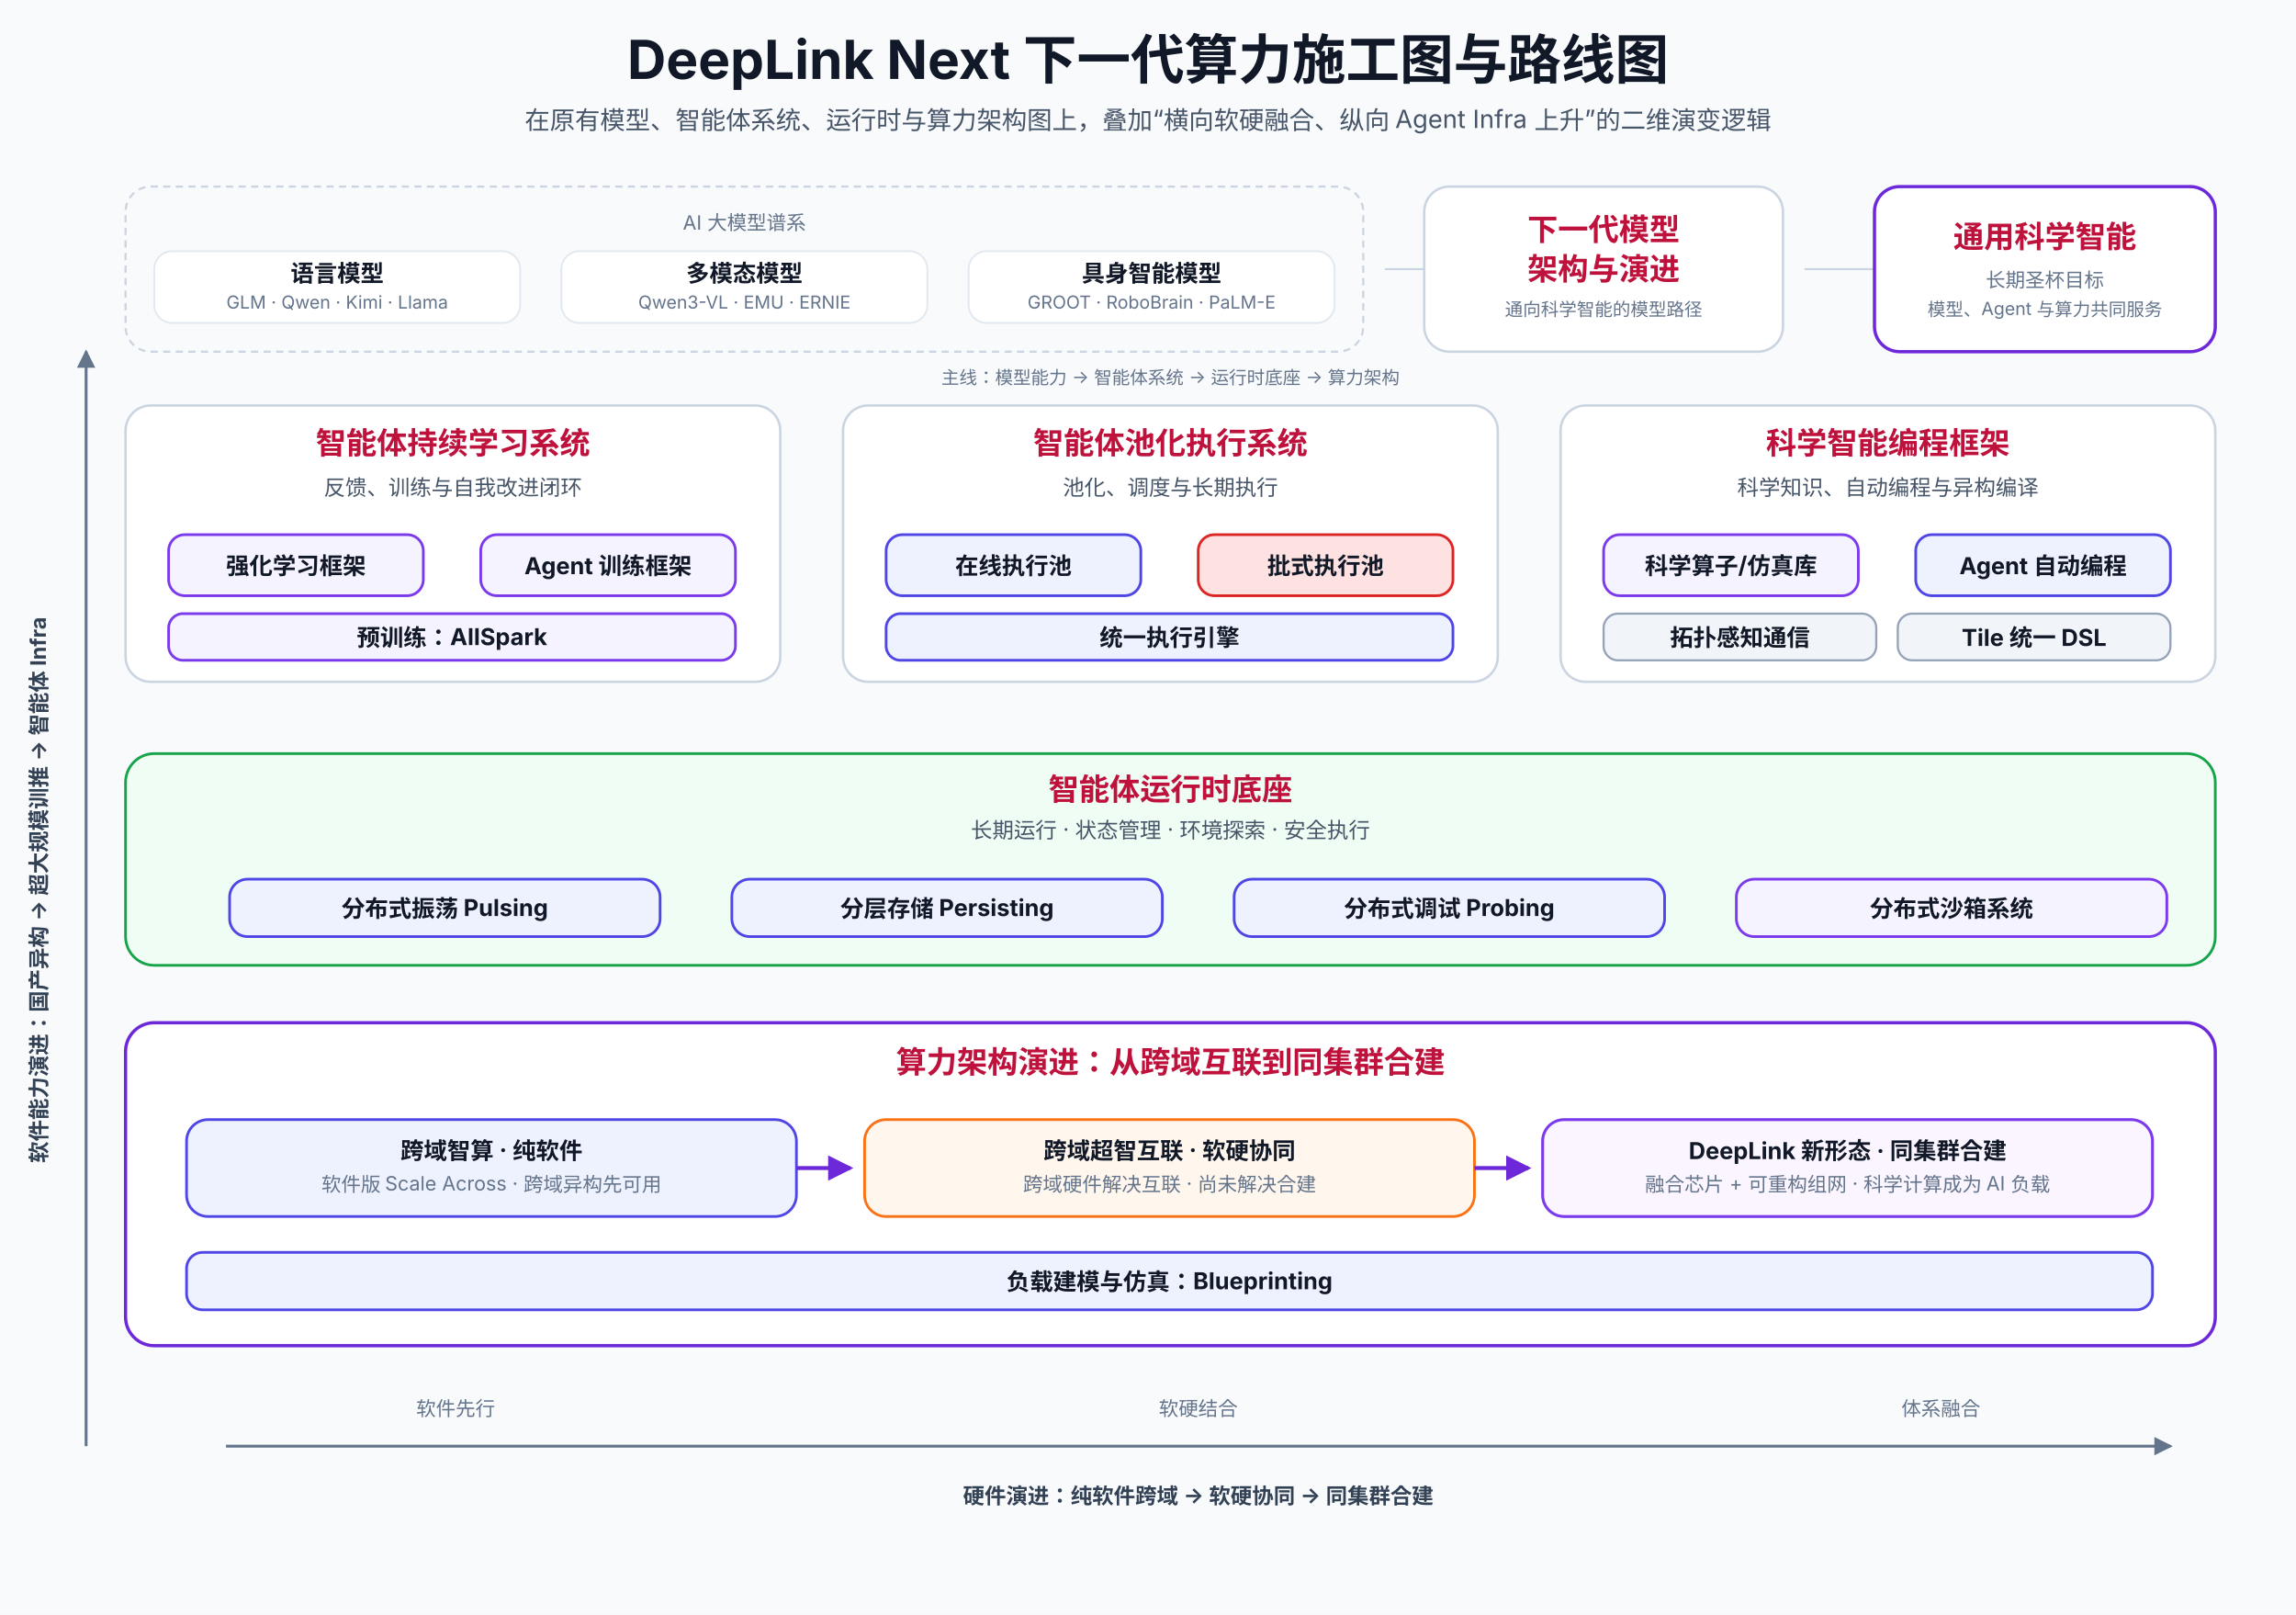
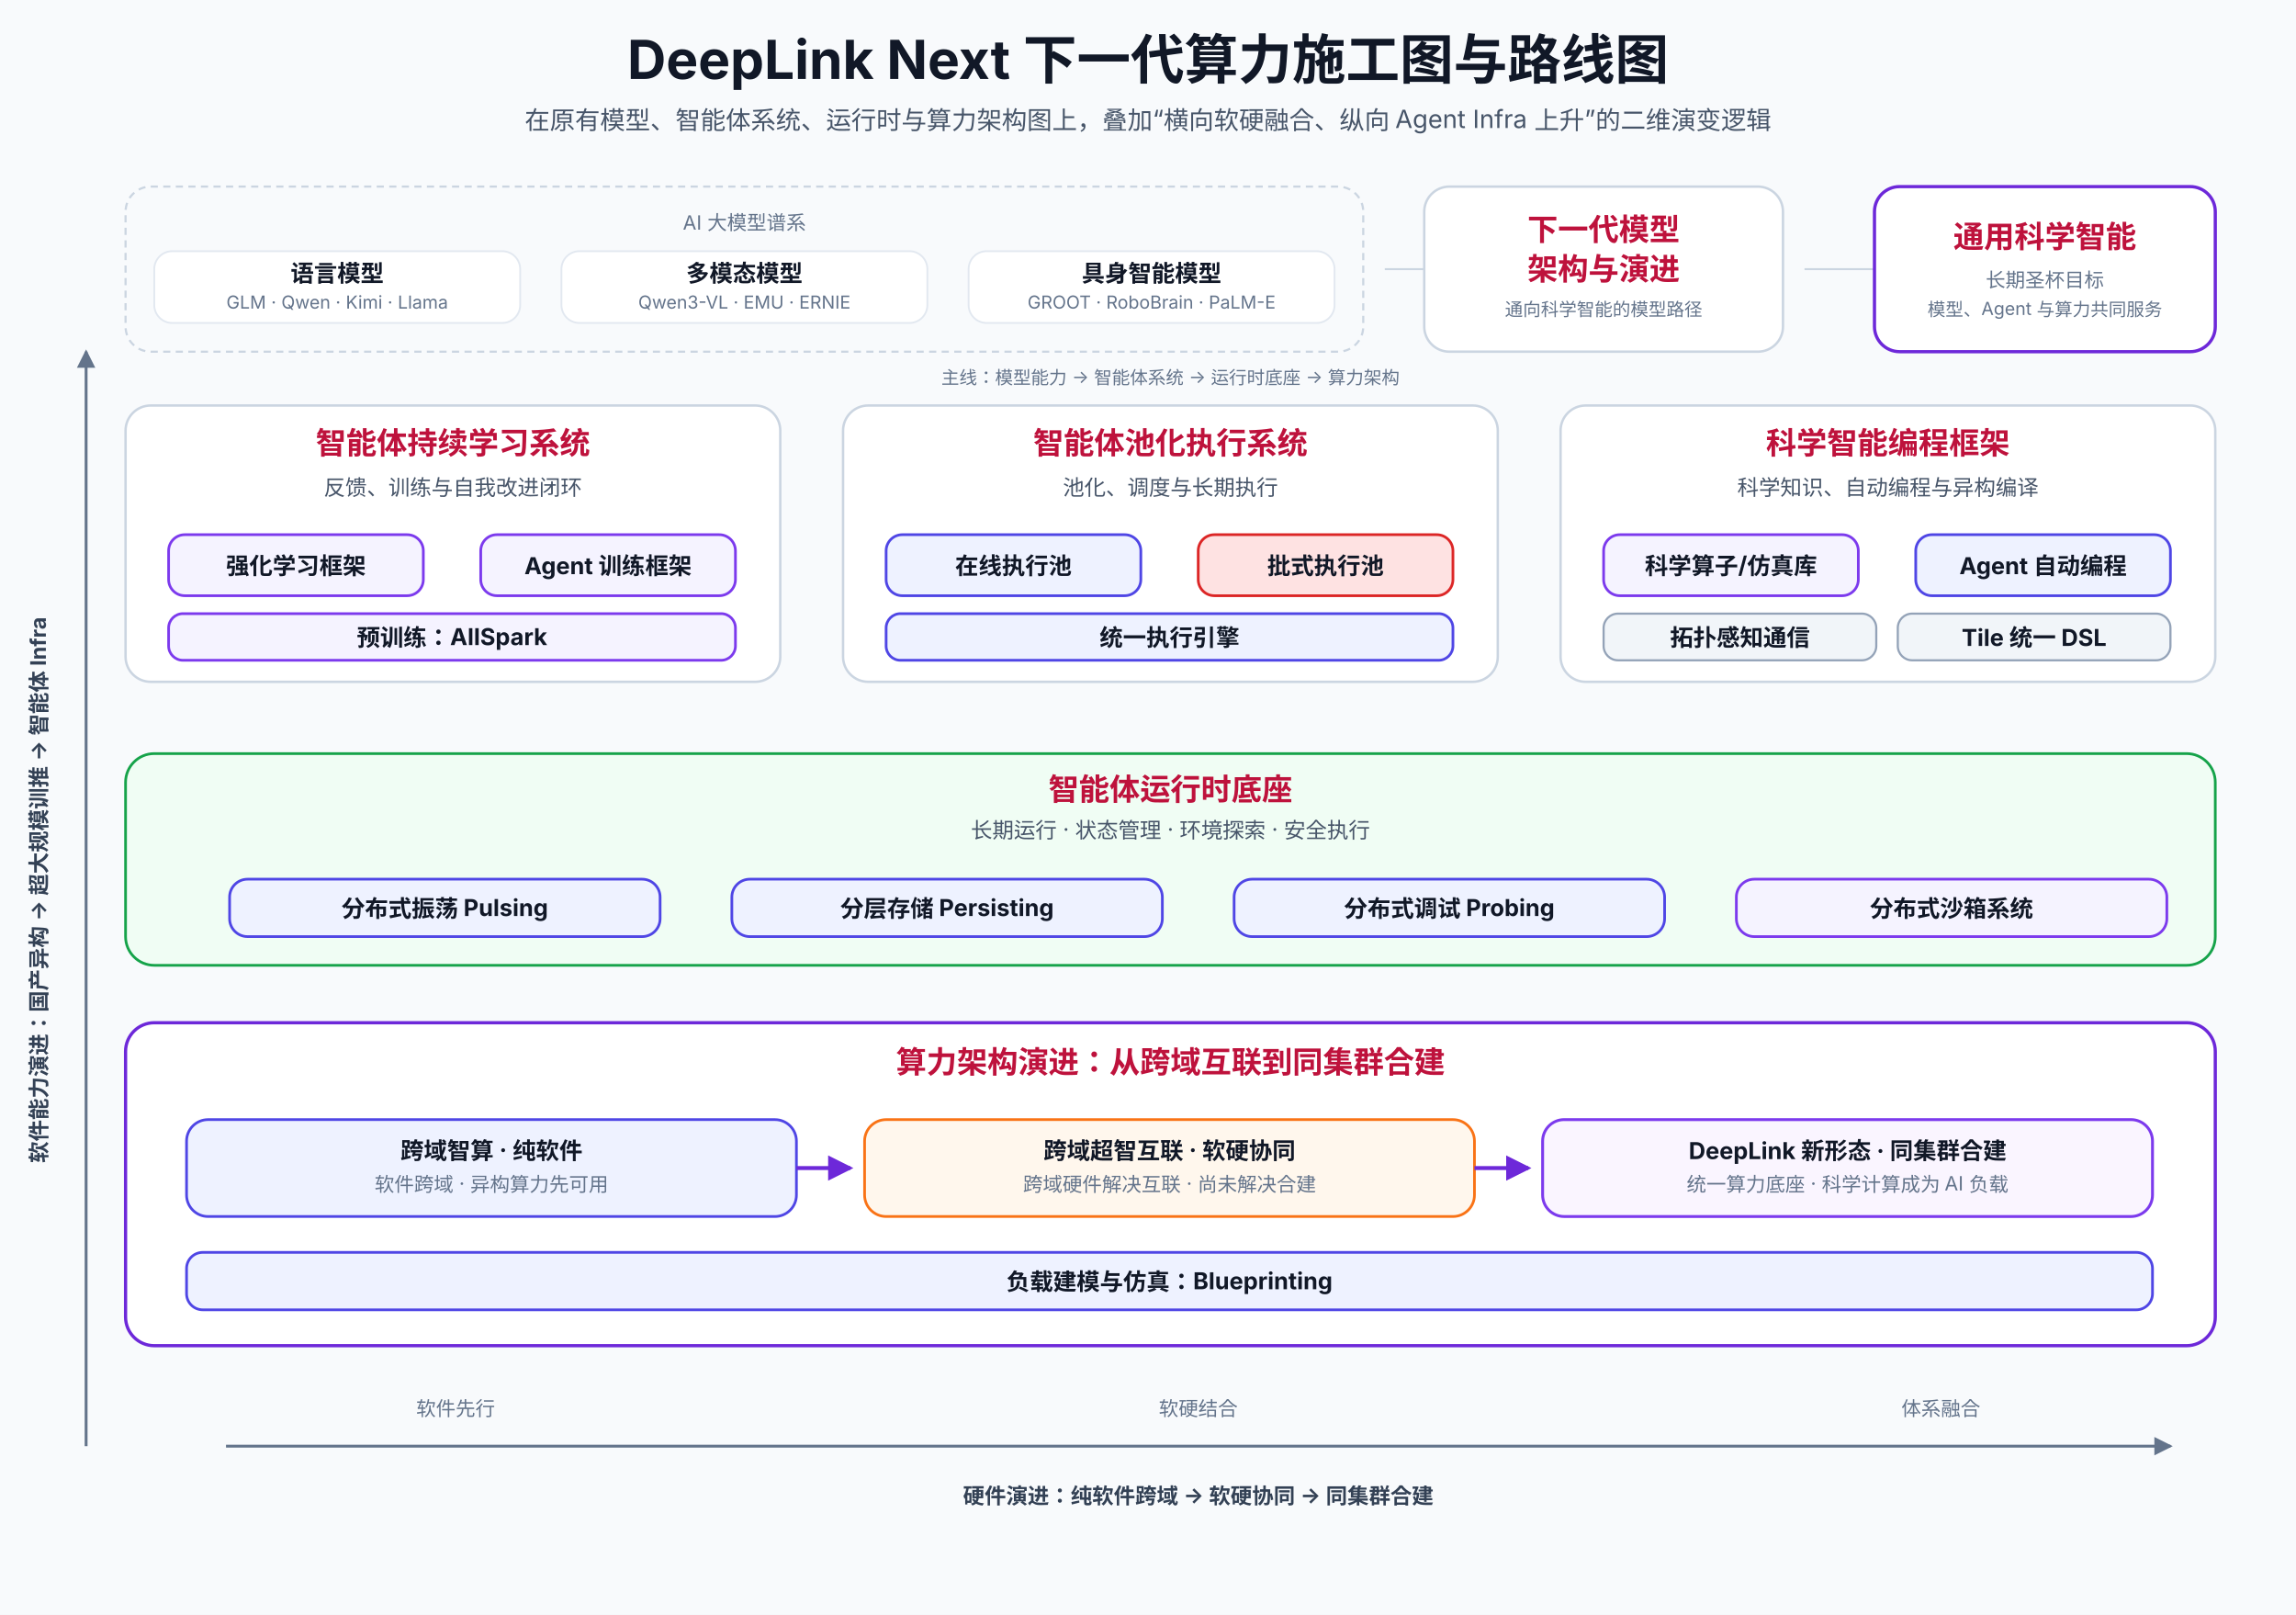
<svg xmlns="http://www.w3.org/2000/svg" viewBox="0 0 1280 900" role="img" aria-labelledby="title desc">
  <defs>
    <marker id="arrowRight" viewBox="0 0 10 10" refX="8" refY="5" markerWidth="8" markerHeight="8" orient="auto">
      <path d="M 1 1 L 9 5 L 1 9 Z" fill="#64748b" />
    </marker>
    <marker id="arrowUp" viewBox="0 0 10 10" refX="8" refY="5" markerWidth="8" markerHeight="8" orient="auto">
      <path d="M 1 1 L 9 5 L 1 9 Z" fill="#64748b" />
    </marker>
    <marker id="arrowPurple" viewBox="0 0 10 10" refX="8" refY="5" markerWidth="8" markerHeight="8" orient="auto">
      <path d="M 1 1 L 9 5 L 1 9 Z" fill="#6d28d9" />
    </marker>
    <marker id="arrowGreen" viewBox="0 0 10 10" refX="5" refY="2" markerWidth="8" markerHeight="8" orient="auto">
      <path d="M 1 1 L 9 5 L 1 9 Z" fill="#16a34a" />
    </marker>
    <style>
      .bg { fill: #f8fafc; }
      .surface { fill: #ffffff; stroke: #cbd5e1; stroke-width: 1.35; }
      .surfaceStrong { fill: #ffffff; stroke: #6d28d9; stroke-width: 1.8; }
      .modelBand { fill: #f8fafc; stroke: #cbd5e1; stroke-width: 1.2; stroke-dasharray: 4 3; }
      .modelCard { fill: #ffffff; stroke: #e2e8f0; stroke-width: 1; }
      .train { fill: #f5f3ff; stroke: #7c3aed; stroke-width: 1.5; }
      .infer { fill: #eef2ff; stroke: #4f46e5; stroke-width: 1.5; }
      .agent { fill: #f0fdf4; stroke: #16a34a; stroke-width: 1.5; }
      .hardware { fill: #fff7ed; stroke: #f97316; stroke-width: 1.5; }
      .base { fill: #f1f5f9; stroke: #94a3b8; stroke-width: 1.2; }
      .fusion { fill: #faf5ff; stroke: #7c3aed; stroke-width: 1.6; }
      .title { font: 700 30px -apple-system, BlinkMacSystemFont, "PingFang SC", "Microsoft YaHei", sans-serif; fill: #111827; }
      .subtitle { font: 400 14px -apple-system, BlinkMacSystemFont, "PingFang SC", "Microsoft YaHei", sans-serif; fill: #475569; }
      .section { font: 700 17px -apple-system, BlinkMacSystemFont, "PingFang SC", "Microsoft YaHei", sans-serif; fill: #be123c; }
      .label { font: 700 13px -apple-system, BlinkMacSystemFont, "PingFang SC", "Microsoft YaHei", sans-serif; fill: #111827; }
      .body { font: 400 12px -apple-system, BlinkMacSystemFont, "PingFang SC", "Microsoft YaHei", sans-serif; fill: #475569; }
      .small { font: 400 11px -apple-system, BlinkMacSystemFont, "PingFang SC", "Microsoft YaHei", sans-serif; fill: #64748b; }
      .tiny { font: 400 10px -apple-system, BlinkMacSystemFont, "PingFang SC", "Microsoft YaHei", sans-serif; fill: #64748b; }
      .axisLabel { font: 700 12px -apple-system, BlinkMacSystemFont, "PingFang SC", "Microsoft YaHei", sans-serif; fill: #334155; }
      .axis { stroke: #64748b; stroke-width: 1.6; fill: none; marker-end: url(#arrowRight); }
      .axisUp { stroke: #64748b; stroke-width: 1.6; fill: none; marker-end: url(#arrowUp); }
      .flow { stroke: #6d28d9; stroke-width: 2.2; fill: none; marker-end: url(#arrowPurple); }
      .agentFlow { stroke: #16a34a; stroke-width: 2; fill: none; marker-end: url(#arrowGreen); stroke-dasharray: 6 4; }
      .softLine { stroke: #cbd5e1; stroke-width: 1.1; fill: none; }
    </style>
  </defs>
  <rect class="bg" width="1280" height="900" />
  <g transform="translate(64, 44)">
    <text class="title" x="576" y="0" text-anchor="middle">DeepLink Next 下一代算力施工图与路线图</text>
    <text class="subtitle" x="576" y="28" text-anchor="middle">在原有模型、智能体系统、运行时与算力架构图上，叠加“横向软硬融合、纵向 Agent Infra 上升”的二维演变逻辑</text>
  </g>
  <g transform="translate(70, 104)">
    <rect class="modelBand" width="690" height="92" rx="14" />
    <text class="small" x="345" y="24" text-anchor="middle">AI 大模型谱系</text>
    <g transform="translate(16, 36)">
      <rect class="modelCard" width="204" height="40" rx="10" />
      <text class="label" x="102" y="17" text-anchor="middle">语言模型</text>
      <text class="tiny" x="102" y="32" text-anchor="middle">GLM · Qwen · Kimi · Llama</text>
    </g>
    <g transform="translate(243, 36)">
      <rect class="modelCard" width="204" height="40" rx="10" />
      <text class="label" x="102" y="17" text-anchor="middle">多模态模型</text>
      <text class="tiny" x="102" y="32" text-anchor="middle">Qwen3-VL · EMU · ERNIE</text>
    </g>
    <g transform="translate(470, 36)">
      <rect class="modelCard" width="204" height="40" rx="10" />
      <text class="label" x="102" y="17" text-anchor="middle">具身智能模型</text>
      <text class="tiny" x="102" y="32" text-anchor="middle">GROOT · RoboBrain · PaLM-E</text>
    </g>
    <path class="softLine" d="M 702 46 L 724 46" />
    <g transform="translate(724, 0)">
      <rect class="surface" width="200" height="92" rx="14" />
      <text class="section" x="100" y="30" text-anchor="middle">下一代模型</text>
      <text class="section" x="100" y="52" text-anchor="middle">架构与演进</text>
      <text class="tiny" x="100" y="72" text-anchor="middle">通向科学智能的模型路径</text>
    </g>
    <path class="softLine" d="M 936 46 L 975 46" />
    <g transform="translate(975, 0)">
      <rect class="surfaceStrong" width="190" height="92" rx="14" />
      <text class="section" x="95" y="34" text-anchor="middle">通用科学智能</text>
      <text class="small" x="95" y="56" text-anchor="middle">长期圣杯目标</text>
      <text class="tiny" x="95" y="72" text-anchor="middle">模型、Agent 与算力共同服务</text>
    </g>
  </g>
  <g transform="translate(70, 226)">
    <text class="tiny" x="582.5" y="-12" text-anchor="middle" fill="#6d28d9">主线：模型能力 → 智能体系统 → 运行时底座 → 算力架构</text>
    <rect class="surface" width="365" height="154" rx="14" />
    <text class="section" x="182.5" y="27" text-anchor="middle">智能体持续学习系统</text>
    <text class="body" x="182.5" y="50" text-anchor="middle">反馈、训练与自我改进闭环</text>
    <g transform="translate(24, 72)">
      <rect class="train" width="142" height="34" rx="9" />
      <text class="label" x="71" y="22" text-anchor="middle">强化学习框架</text>
    </g>
    <g transform="translate(198, 72)">
      <rect class="train" width="142" height="34" rx="9" />
      <text class="label" x="71" y="22" text-anchor="middle">Agent 训练框架</text>
    </g>
    <g transform="translate(24, 116)">
      <rect class="train" width="316" height="26" rx="8" />
      <text class="label" x="158" y="18" text-anchor="middle">预训练：AllSpark</text>
    </g>
    <rect class="surface" x="400" width="365" height="154" rx="14" />
    <text class="section" x="582.5" y="27" text-anchor="middle">智能体池化执行系统</text>
    <text class="body" x="582.5" y="50" text-anchor="middle">池化、调度与长期执行</text>
    <g transform="translate(424, 72)">
      <rect class="infer" width="142" height="34" rx="9" />
      <text class="label" x="71" y="22" text-anchor="middle">在线执行池</text>
    </g>
    <g transform="translate(598, 72)">
      <rect fill="#fee2e2" stroke="#dc2626" stroke-width="1.5" width="142" height="34" rx="9" />
      <text class="label" x="71" y="22" text-anchor="middle">批式执行池</text>
    </g>
    <g transform="translate(424, 116)">
      <rect class="infer" width="316" height="26" rx="8" />
      <text class="label" x="158" y="18" text-anchor="middle">统一执行引擎</text>
    </g>
    <rect class="surface" x="800" width="365" height="154" rx="14" />
    <text class="section" x="982.5" y="27" text-anchor="middle">科学智能编程框架</text>
    <text class="body" x="982.5" y="50" text-anchor="middle">科学知识、自动编程与异构编译</text>
    <g transform="translate(824, 72)">
      <rect class="train" width="142" height="34" rx="9" />
      <text class="label" x="71" y="22" text-anchor="middle">科学算子/仿真库</text>
    </g>
    <g transform="translate(998, 72)">
      <rect class="infer" width="142" height="34" rx="9" />
      <text class="label" x="71" y="22" text-anchor="middle">Agent 自动编程</text>
    </g>
    <g transform="translate(824, 116)">
      <rect class="base" width="152" height="26" rx="8" />
      <text class="label" x="76" y="18" text-anchor="middle">拓扑感知通信</text>
      <rect class="base" x="164" width="152" height="26" rx="8" />
      <text class="label" x="240" y="18" text-anchor="middle">Tile 统一 DSL</text>
    </g>
  </g>
  <g transform="translate(70, 420)">
    <rect class="agent" width="1165" height="118" rx="16" />
    <text class="section" x="582.5" y="26" text-anchor="middle">智能体运行时底座</text>
    <text class="body" x="582.5" y="47" text-anchor="middle">长期运行 · 状态管理 · 环境探索 · 安全执行</text>
    <g transform="translate(58, 70)">
      <rect class="infer" width="240" height="32" rx="10" />
      <text class="label" x="120" y="21" text-anchor="middle">分布式振荡 Pulsing</text>
    </g>
    <g transform="translate(338, 70)">
      <rect class="infer" width="240" height="32" rx="10" />
      <text class="label" x="120" y="21" text-anchor="middle">分层存储 Persisting</text>
    </g>
    <g transform="translate(618, 70)">
      <rect class="infer" width="240" height="32" rx="10" />
      <text class="label" x="120" y="21" text-anchor="middle">分布式调试 Probing</text>
    </g>
    <g transform="translate(898, 70)">
      <rect class="train" width="240" height="32" rx="10" />
      <text class="label" x="120" y="21" text-anchor="middle">分布式沙箱系统</text>
    </g>
  </g>
  <g transform="translate(70, 570)">
    <rect class="surfaceStrong" width="1165" height="180" rx="16" />
    <text class="section" x="582.5" y="28" text-anchor="middle">算力架构演进：从跨域互联到同集群合建</text>
    <g transform="translate(34, 54)">
      <rect class="infer" width="340" height="54" rx="12" />
      <text class="label" x="170" y="22" text-anchor="middle">跨域智算 · 纯软件</text>
-       <text class="small" x="170" y="40" text-anchor="middle">软件版 Scale Across · 跨域异构先可用</text>
+       <text class="small" x="170" y="40" text-anchor="middle">软件跨域 · 异构算力先可用</text>
    </g>
    <g transform="translate(412, 54)">
      <rect class="hardware" width="340" height="54" rx="12" />
      <text class="label" x="170" y="22" text-anchor="middle">跨域超智互联 · 软硬协同</text>
      <text class="small" x="170" y="40" text-anchor="middle">跨域硬件解决互联 · 尚未解决合建</text>
    </g>
    <g transform="translate(790, 54)">
      <rect class="fusion" width="340" height="54" rx="12" />
      <text class="label" x="170" y="22" text-anchor="middle">DeepLink 新形态 · 同集群合建</text>
-       <text class="small" x="170" y="40" text-anchor="middle">融合芯片 + 可重构组网 · 科学计算成为 AI 负载</text>
+       <text class="small" x="170" y="40" text-anchor="middle">统一算力底座 · 科学计算成为 AI 负载</text>
    </g>
    <path class="flow" d="M 374 81 L 404 81" />
    <path class="flow" d="M 752 81 L 782 81" />
    <g transform="translate(34, 128)">
      <rect class="infer" width="1096" height="32" rx="9" />
      <text class="label" x="548" y="21" text-anchor="middle">负载建模与仿真：Blueprinting</text>
    </g>
  </g>
  <g transform="translate(72, 86)">
    <path class="axis" d="M 54 720 L 1138 720" />
    <text class="axisLabel" x="596" y="752" text-anchor="middle">硬件演进：纯软件跨域 → 软硬协同 → 同集群合建</text>
    <text class="small" x="182" y="703" text-anchor="middle">软件先行</text>
    <text class="small" x="596" y="703" text-anchor="middle">软硬结合</text>
    <text class="small" x="1010" y="703" text-anchor="middle">体系融合</text>
    <path class="axisUp" d="M -24 720 L -24 110" />
    <text class="axisLabel" x="-46" y="410" text-anchor="middle" transform="rotate(-90 -46 410)">软件能力演进：国产异构 → 超大规模训推 → 智能体 Infra</text>
  </g>
</svg>
